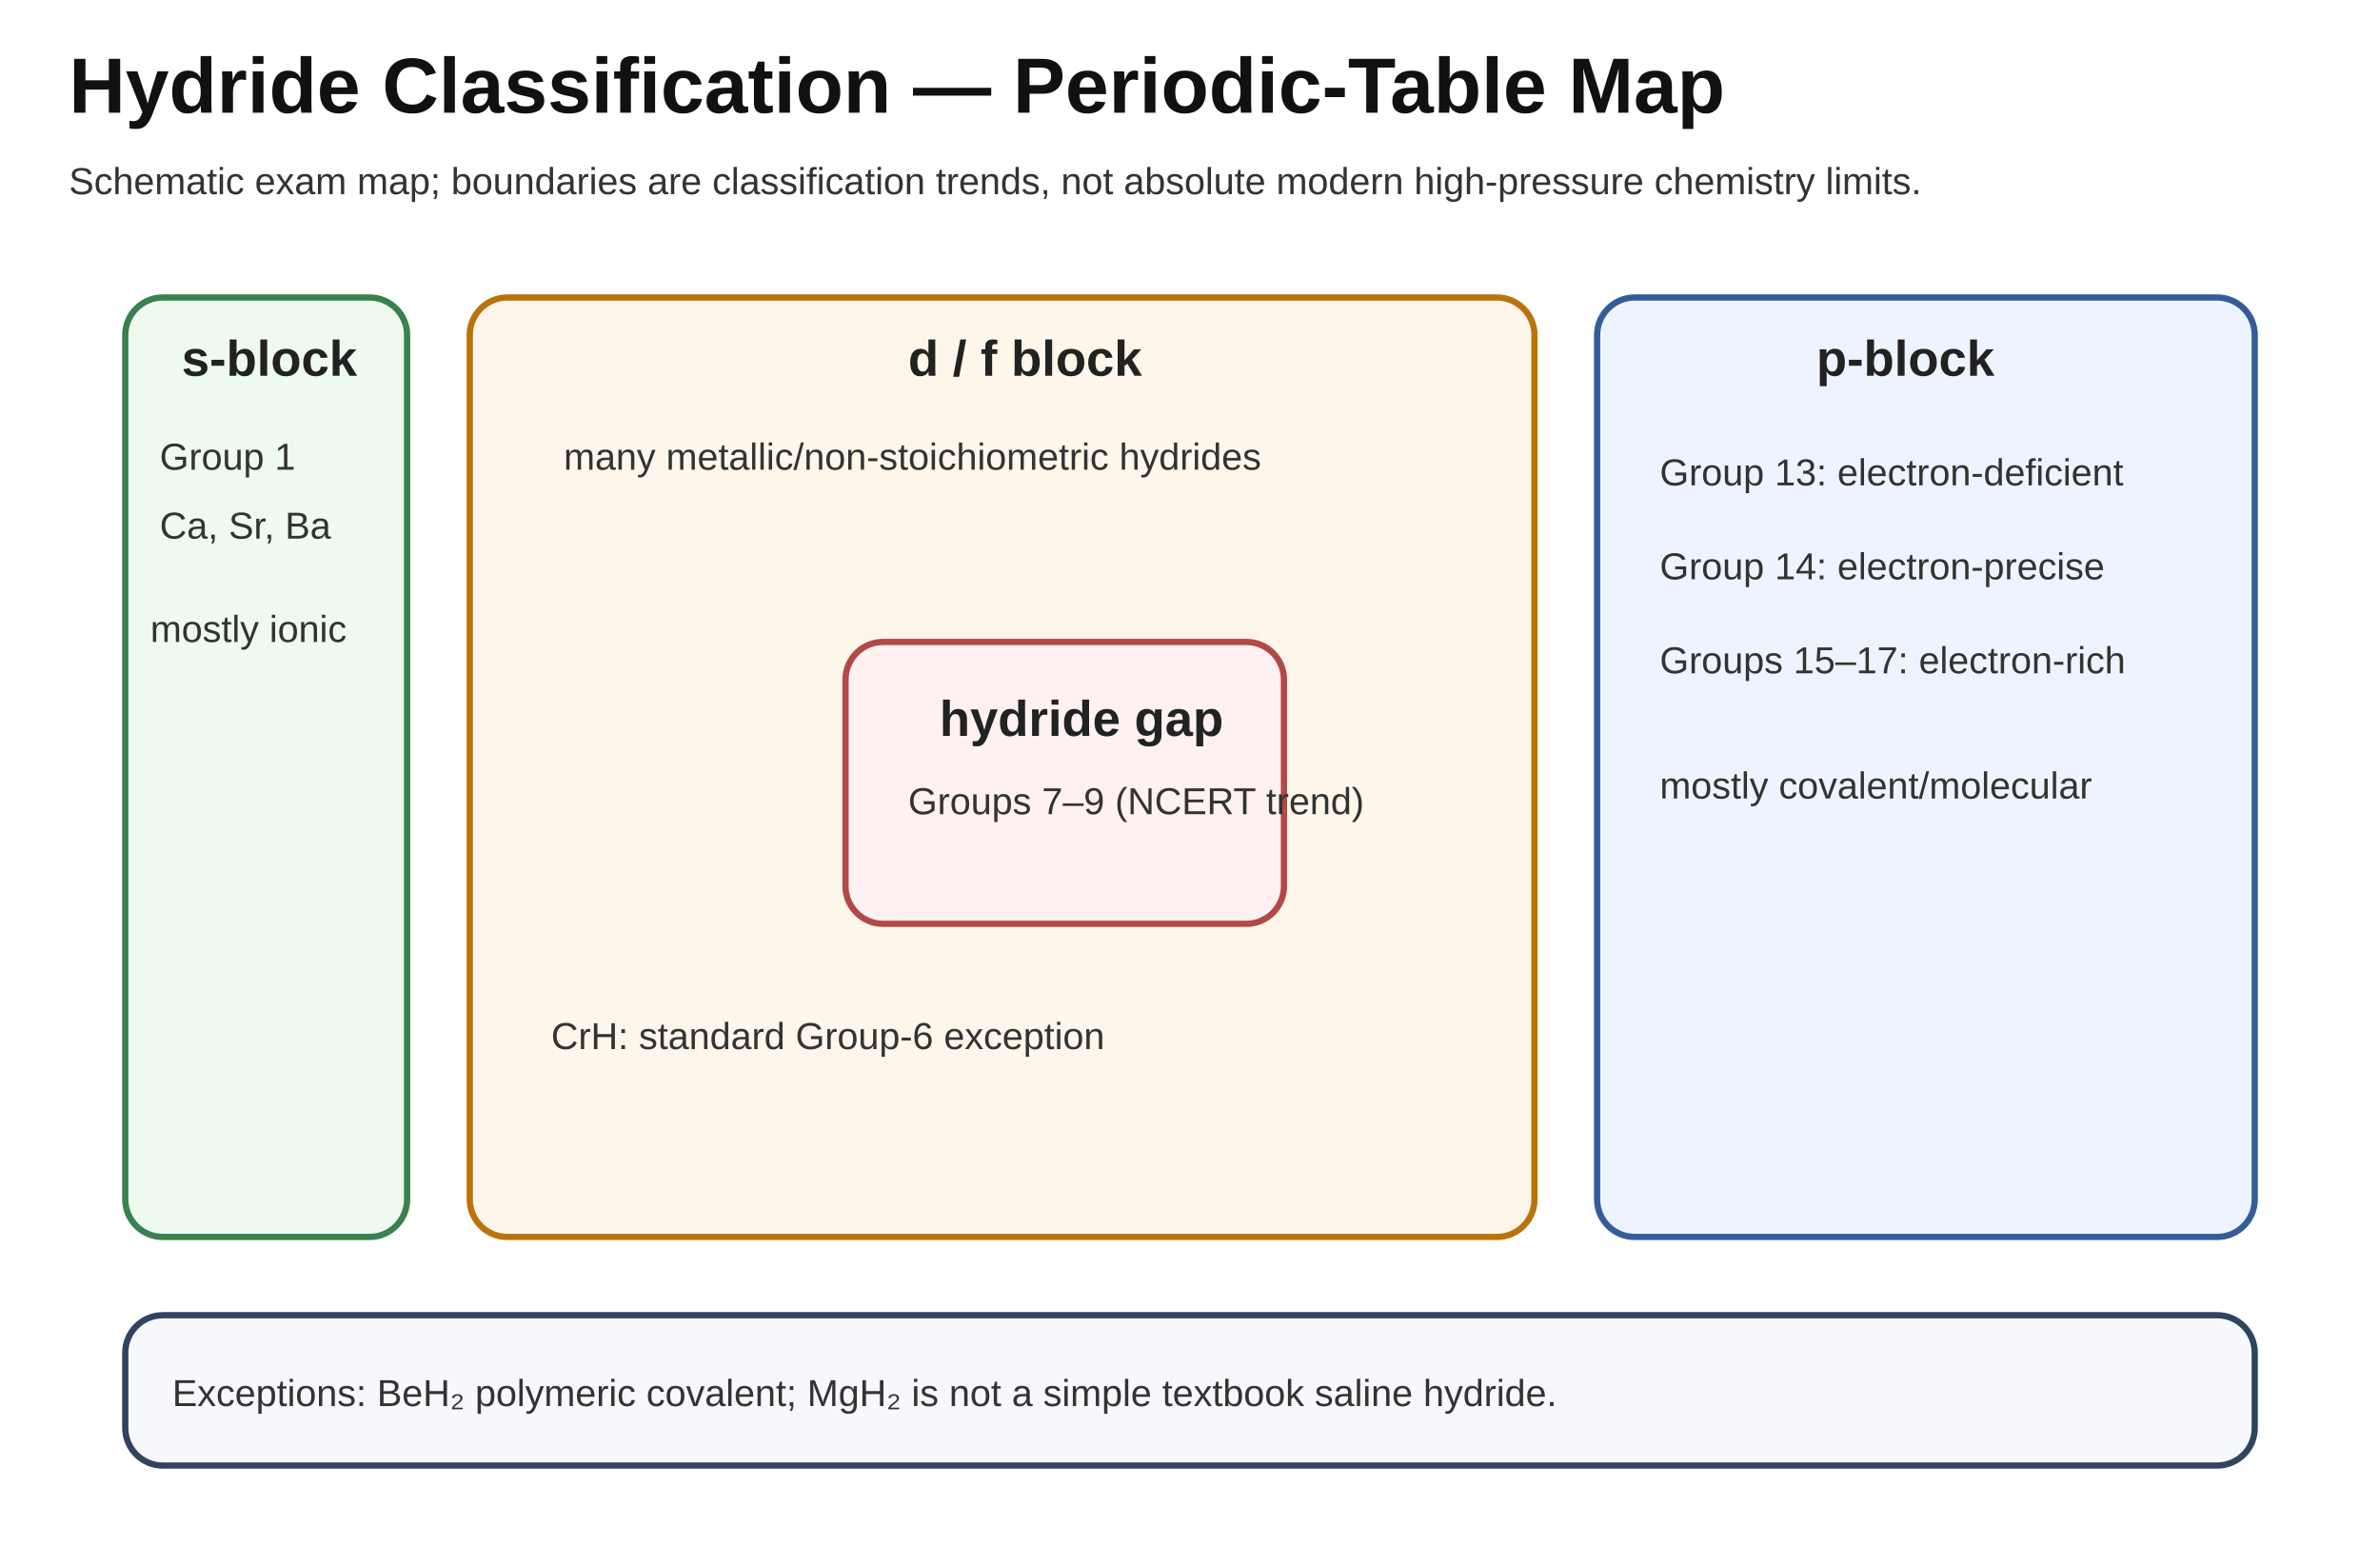
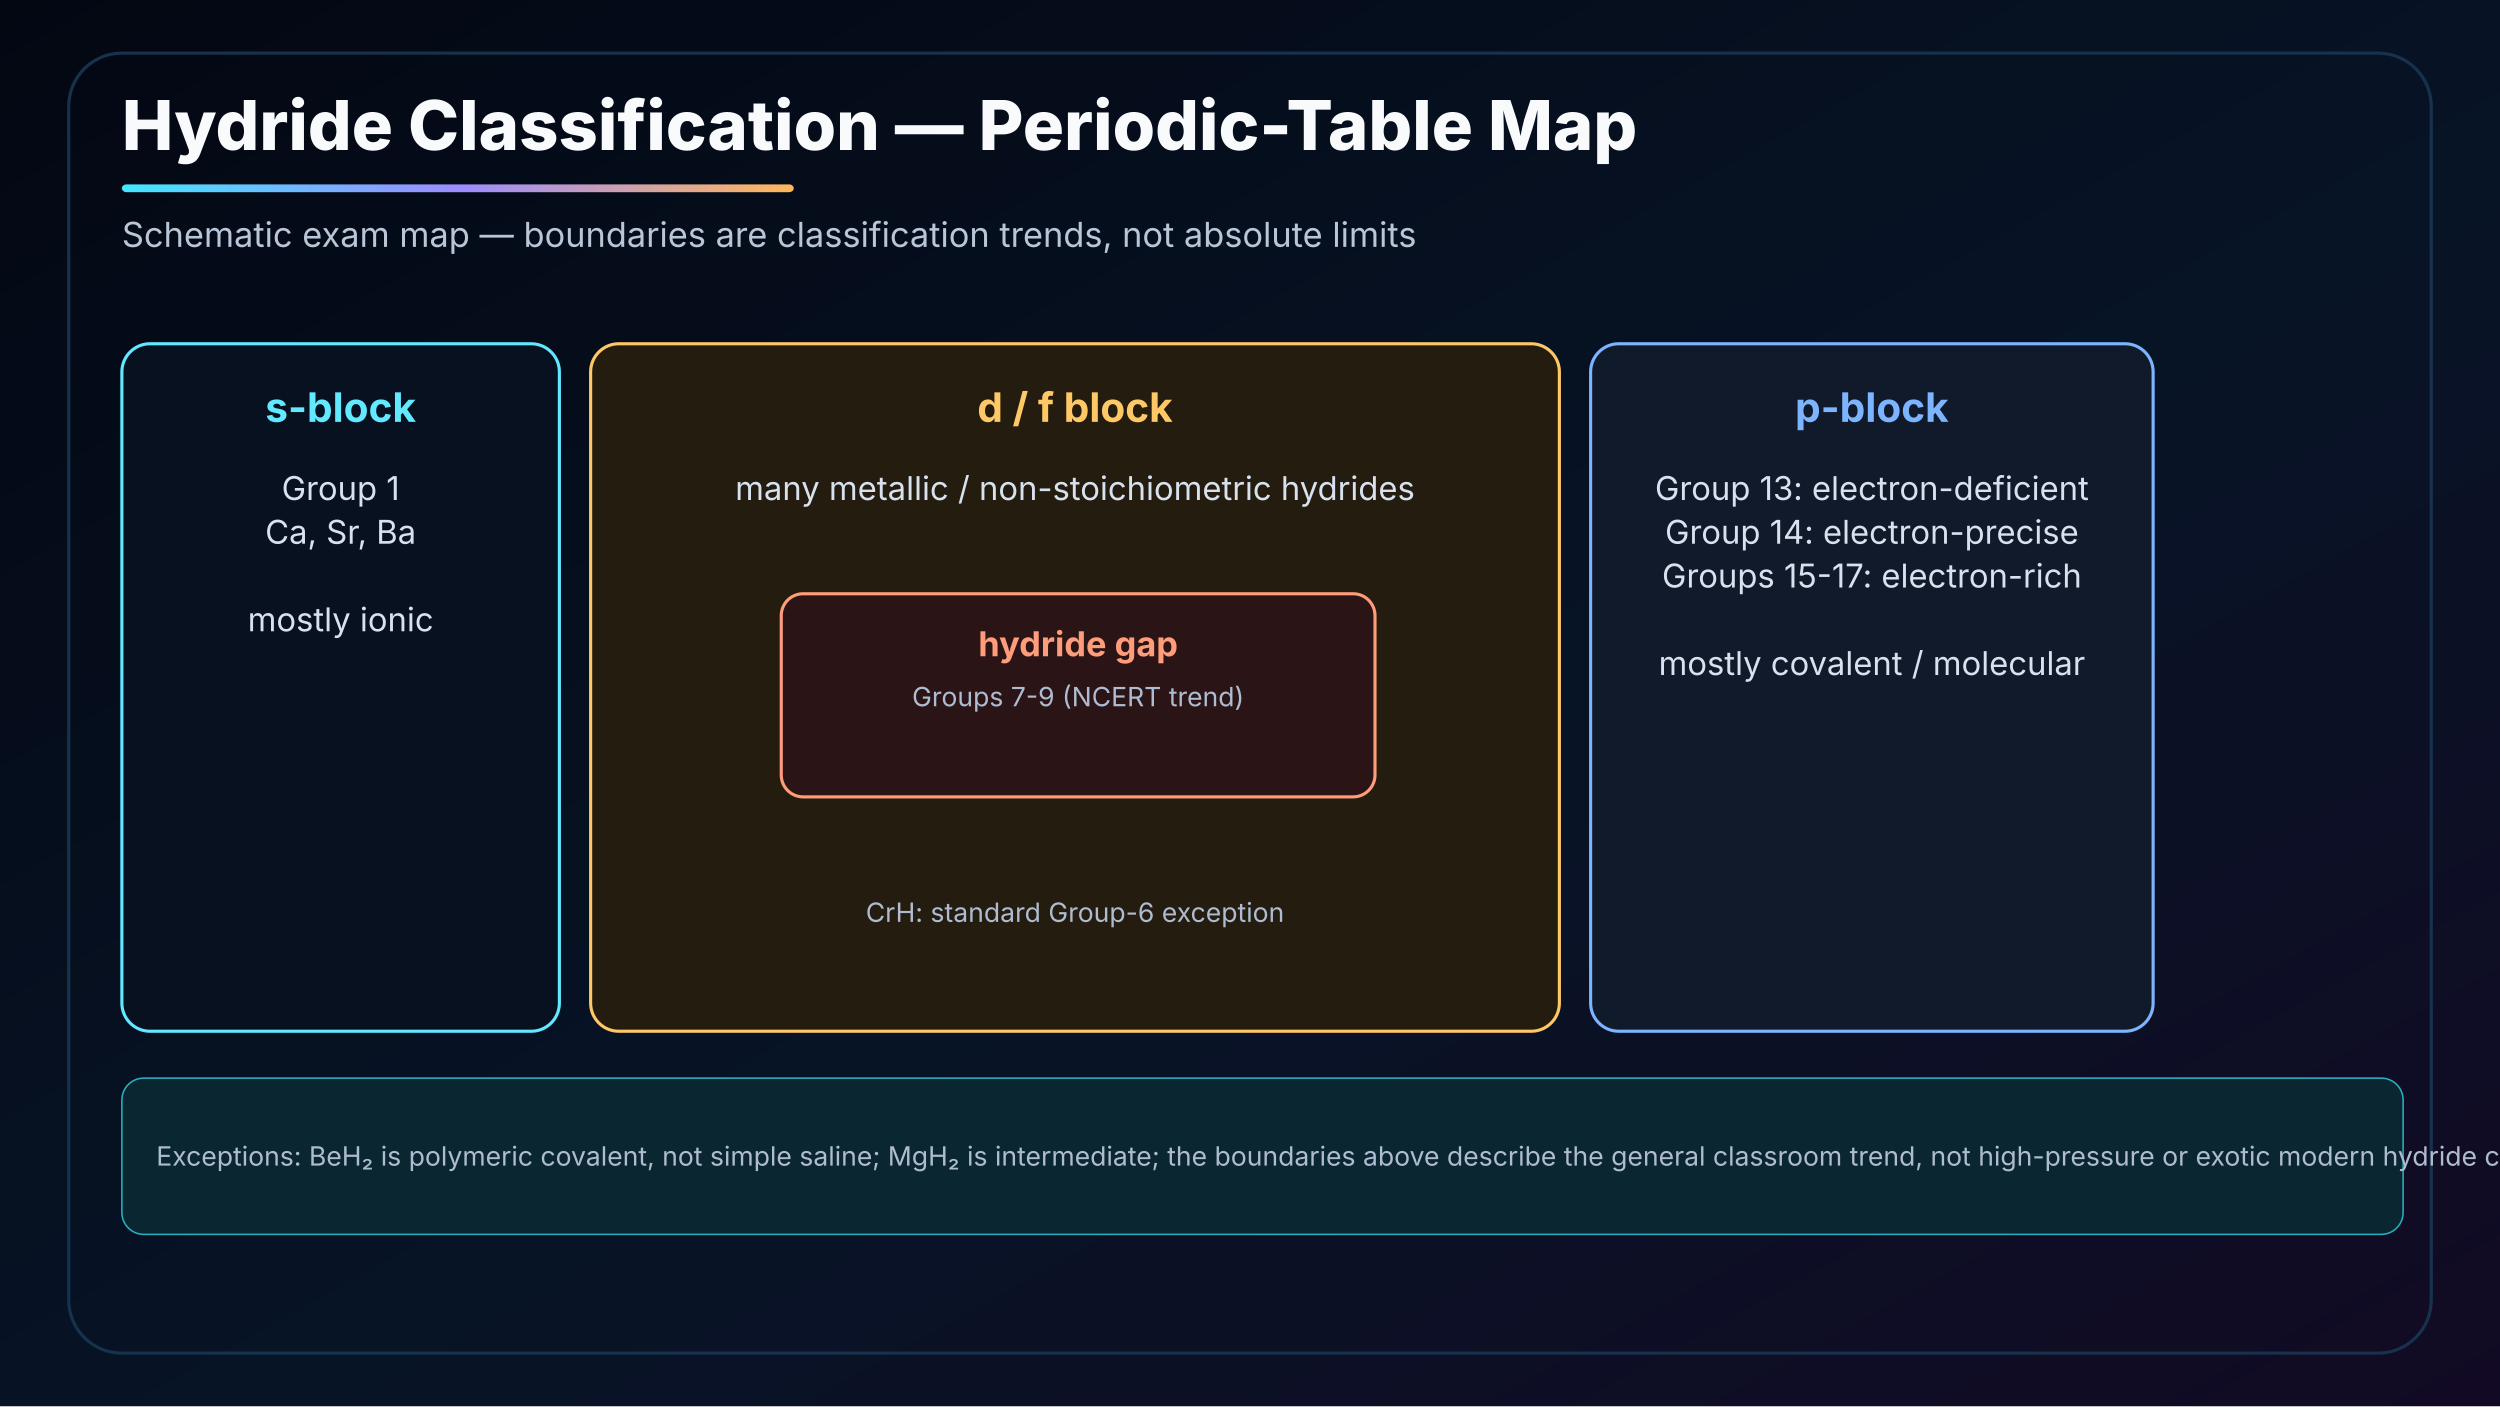
- <svg xmlns="http://www.w3.org/2000/svg" width="760" height="500" viewBox="0 0 760 500">
-   <style>
- .title{font:700 25px Arial,sans-serif;fill:#111} .subtitle{font:600 16px Arial,sans-serif;fill:#222}
- .label{font:14px Arial,sans-serif;fill:#222} .small{font:12px Arial,sans-serif;fill:#333} .tiny{font:11px Arial,sans-serif;fill:#444}
- .box{fill:#f6f8fb;stroke:#30445f;stroke-width:2;rx:12;ry:12}
- .blue{fill:#eef4ff;stroke:#355c9a;stroke-width:2;rx:12;ry:12}
- .green{fill:#eefaf0;stroke:#39814f;stroke-width:2;rx:12;ry:12}
- .orange{fill:#fef6ea;stroke:#b8740b;stroke-width:2;rx:12;ry:12}
- .red{fill:#fff1f1;stroke:#b24848;stroke-width:2;rx:12;ry:12}
- .arrow{stroke:#333;stroke-width:2.2;fill:none;marker-end:url(#a)}
- .bond{stroke:#222;stroke-width:3;fill:none} .dash{stroke:#596b7d;stroke-width:2;fill:none;stroke-dasharray:5 5}
- .hbond{stroke:#2e6da4;stroke-width:2.3;fill:none;stroke-dasharray:4 5}
- </style>
+ <svg xmlns="http://www.w3.org/2000/svg" width="1600" height="900" viewBox="0 0 1600 900">
  <defs>
-     <marker id="a" markerWidth="10" markerHeight="7" refX="9" refY="3.5" orient="auto">
-       <polygon points="0 0,10 3.5,0 7" fill="#333" />
-     </marker>
+     <linearGradient id="bg" x1="0" y1="0" x2="1" y2="1">
+       <stop stop-color="#030712" />
+       <stop offset="0.55" stop-color="#071426" />
+       <stop offset="1" stop-color="#120a24" />
+     </linearGradient>
+     <linearGradient id="accent" x1="0" y1="0" x2="1" y2="0">
+       <stop stop-color="#43e6ff" />
+       <stop offset="0.5" stop-color="#9b8cff" />
+       <stop offset="1" stop-color="#ffb65c" />
+     </linearGradient>
+     <filter id="glow">
+       <feGaussianBlur stdDeviation="6" result="b" />
+       <feMerge>
+         <feMergeNode in="b" />
+         <feMergeNode in="SourceGraphic" />
+       </feMerge>
+     </filter>
+     <style>
+     .title{font:800 44px Inter,Arial,sans-serif;fill:#f8fafc} .sub{font:400 22px Inter,Arial,sans-serif;fill:#b9c6d8}
+     .h{font:750 26px Inter,Arial,sans-serif;fill:#69e7ff} .t{font:400 21px Inter,Arial,sans-serif;fill:#d8e1ee}
+     .small{font:400 17px Inter,Arial,sans-serif;fill:#aebbd0} .tiny{font:400 15px Inter,Arial,sans-serif;fill:#8ba0b8}
+     .gold{fill:#ffc866} .violet{fill:#b9a2ff} .cyan{fill:#62e8ff} .coral{fill:#ff9c7a} .green{fill:#7be6ab}
+     .panel{fill:#07111f;stroke:#284563;stroke-width:2} .panel2{fill:#0d1023;stroke:#5f4a88;stroke-width:2}
+     .line{stroke:#63e6ff;stroke-width:4;fill:none} .dash{stroke:#b69cff;stroke-width:4;stroke-dasharray:12 10;fill:none}
+     .bond{stroke:#e8f1fb;stroke-width:5} .thin{stroke:#6f829a;stroke-width:2;fill:none}
+   </style>
  </defs>
-   <text x="22" y="36" class="title">Hydride Classification — Periodic-Table Map</text>
-   <text x="22" y="62" class="small">Schematic exam map; boundaries are classification trends, not absolute modern high-pressure chemistry limits.</text>
-   <rect x="40" y="95" width="90" height="300" class="green" />
-   <text x="58" y="120" class="subtitle">s-block</text>
-   <text x="51" y="150" class="small">Group 1</text>
-   <text x="51" y="172" class="small">Ca, Sr, Ba</text>
-   <text x="48" y="205" class="small">mostly ionic</text>
-   <rect x="150" y="95" width="340" height="300" class="orange" />
-   <text x="290" y="120" class="subtitle">d / f block</text>
-   <text x="180" y="150" class="small">many metallic/non-stoichiometric hydrides</text>
-   <rect x="270" y="205" width="140" height="90" class="red" />
-   <text x="300" y="235" class="subtitle">hydride gap</text>
-   <text x="290" y="260" class="small">Groups 7–9 (NCERT trend)</text>
-   <text x="176" y="335" class="small">CrH: standard Group-6 exception</text>
-   <rect x="510" y="95" width="210" height="300" class="blue" />
-   <text x="580" y="120" class="subtitle">p-block</text>
-   <text x="530" y="155" class="small">Group 13: electron-deficient</text>
-   <text x="530" y="185" class="small">Group 14: electron-precise</text>
-   <text x="530" y="215" class="small">Groups 15–17: electron-rich</text>
-   <text x="530" y="255" class="small">mostly covalent/molecular</text>
-   <rect x="40" y="420" width="680" height="48" class="box" />
-   <text x="55" y="449" class="small">Exceptions: BeH₂ polymeric covalent; MgH₂ is not a simple textbook saline hydride.</text>
+   <rect width="1600" height="900" fill="url(#bg)" />
+   <rect x="44" y="34" width="1512" height="832" rx="34" fill="none" stroke="#17324d" stroke-width="2" />
+   <text x="78" y="96" class="title">Hydride Classification — Periodic-Table Map</text>
+   <rect x="78" y="118" width="430" height="5" rx="3" fill="url(#accent)" />
+   <text x="78" y="158" class="sub">Schematic exam map — boundaries are classification trends, not absolute limits</text>
+   <rect x="78" y="220" width="280" height="440" rx="18" fill="#07111f" stroke="#62e8ff" stroke-width="2" />
+   <text x="218" y="270" class="h" text-anchor="middle" style="fill:#62e8ff">s-block</text>
+   <text x="218" y="320" class="t" text-anchor="middle">Group 1</text>
+   <text x="218" y="348" class="t" text-anchor="middle">Ca, Sr, Ba</text>
+   <text x="218" y="376" class="t" text-anchor="middle" />
+   <text x="218" y="404" class="t" text-anchor="middle">mostly ionic</text>
+   <rect x="378" y="220" width="620" height="440" rx="18" fill="#241c0e" stroke="#ffc866" stroke-width="2" />
+   <text x="688" y="270" class="h" text-anchor="middle" style="fill:#ffc866">d / f block</text>
+   <text x="688" y="320" class="t" text-anchor="middle">many metallic / non-stoichiometric hydrides</text>
+   <rect x="500" y="380" width="380" height="130" rx="14" fill="#2a1416" stroke="#ff9c7a" stroke-width="2" />
+   <text x="690" y="420" class="h" text-anchor="middle" style="fill:#ff9c7a;font-size:22px">hydride gap</text>
+   <text x="690" y="452" class="small" text-anchor="middle">Groups 7-9 (NCERT trend)</text>
+   <text x="688" y="590" class="small" text-anchor="middle">CrH: standard Group-6 exception</text>
+   <rect x="1018" y="220" width="360" height="440" rx="18" fill="#111a2b" stroke="#7db4ff" stroke-width="2" />
+   <text x="1198" y="270" class="h" text-anchor="middle" style="fill:#7db4ff">p-block</text>
+   <text x="1198" y="320" class="t" text-anchor="middle">Group 13: electron-deficient</text>
+   <text x="1198" y="348" class="t" text-anchor="middle">Group 14: electron-precise</text>
+   <text x="1198" y="376" class="t" text-anchor="middle">Groups 15-17: electron-rich</text>
+   <text x="1198" y="404" class="t" text-anchor="middle" />
+   <text x="1198" y="432" class="t" text-anchor="middle">mostly covalent / molecular</text>
+   <rect x="78" y="690" width="1460" height="100" rx="14" fill="#0a2630" stroke="#2aaec0" />
+   <text x="100" y="746.0" class="small">Exceptions: BeH₂ is polymeric covalent, not simple saline; MgH₂ is intermediate; the boundaries above describe the general classroom trend, not high-pressure or exotic modern hydride chemistry.</text>
</svg>
